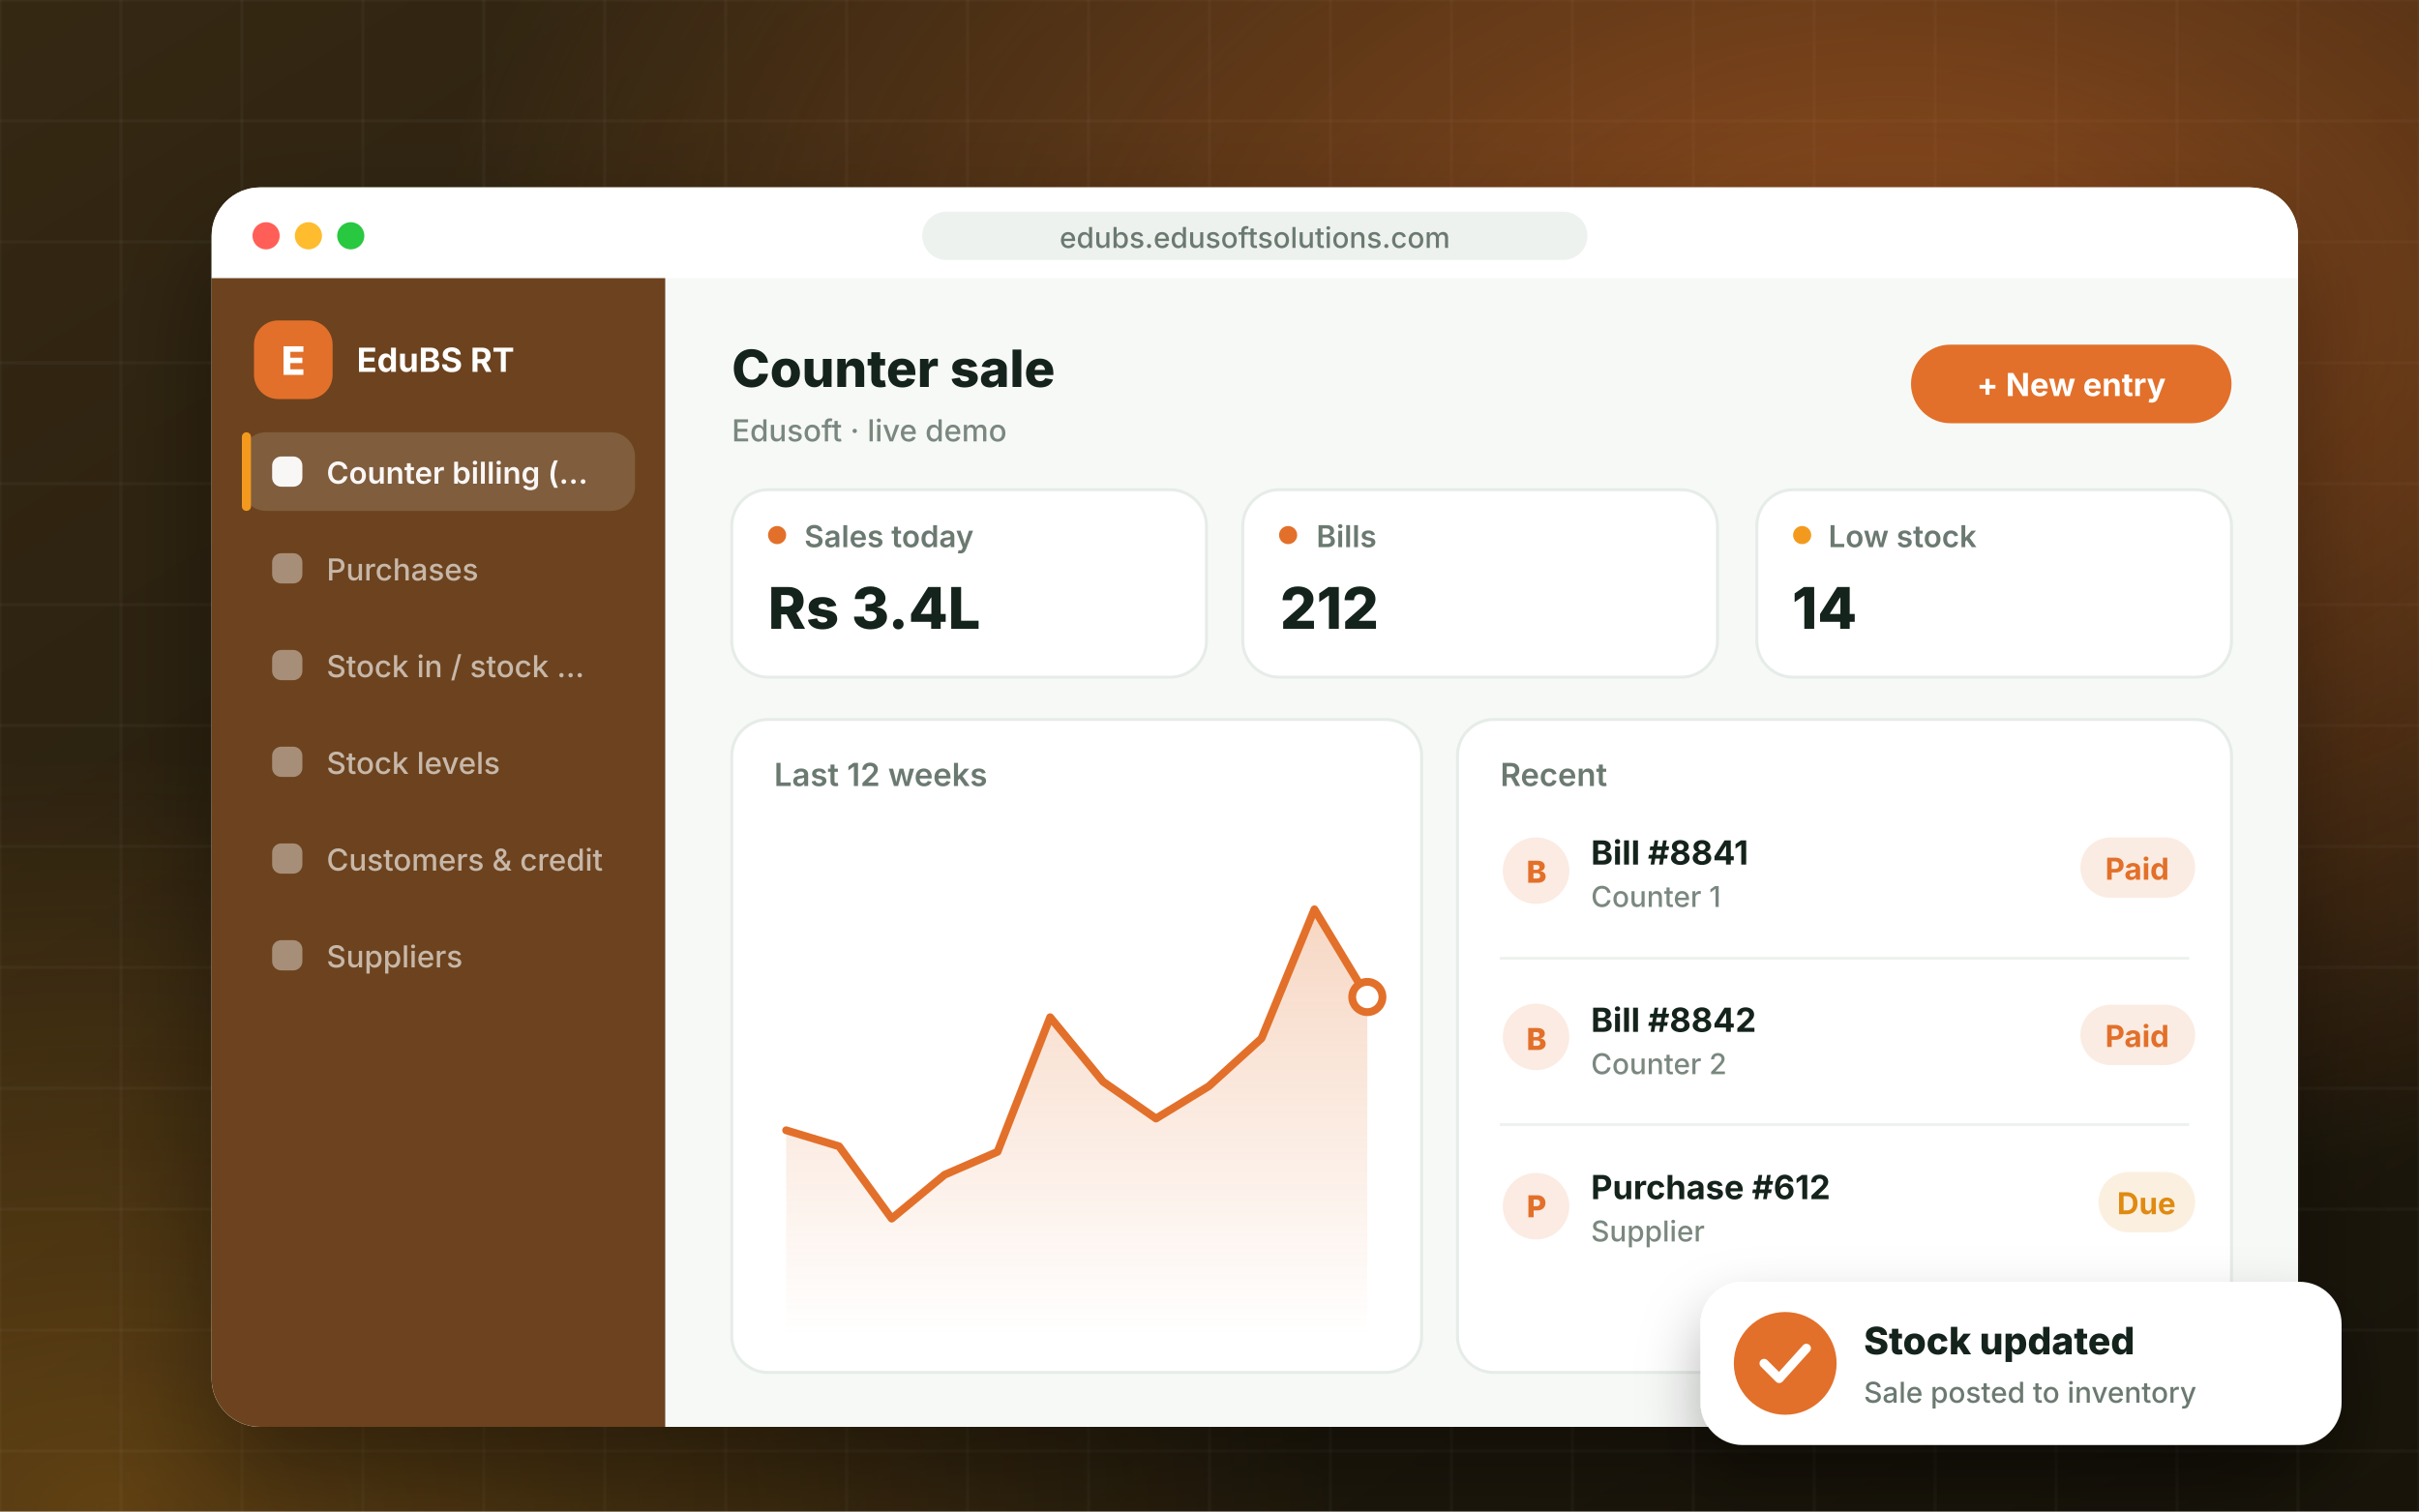
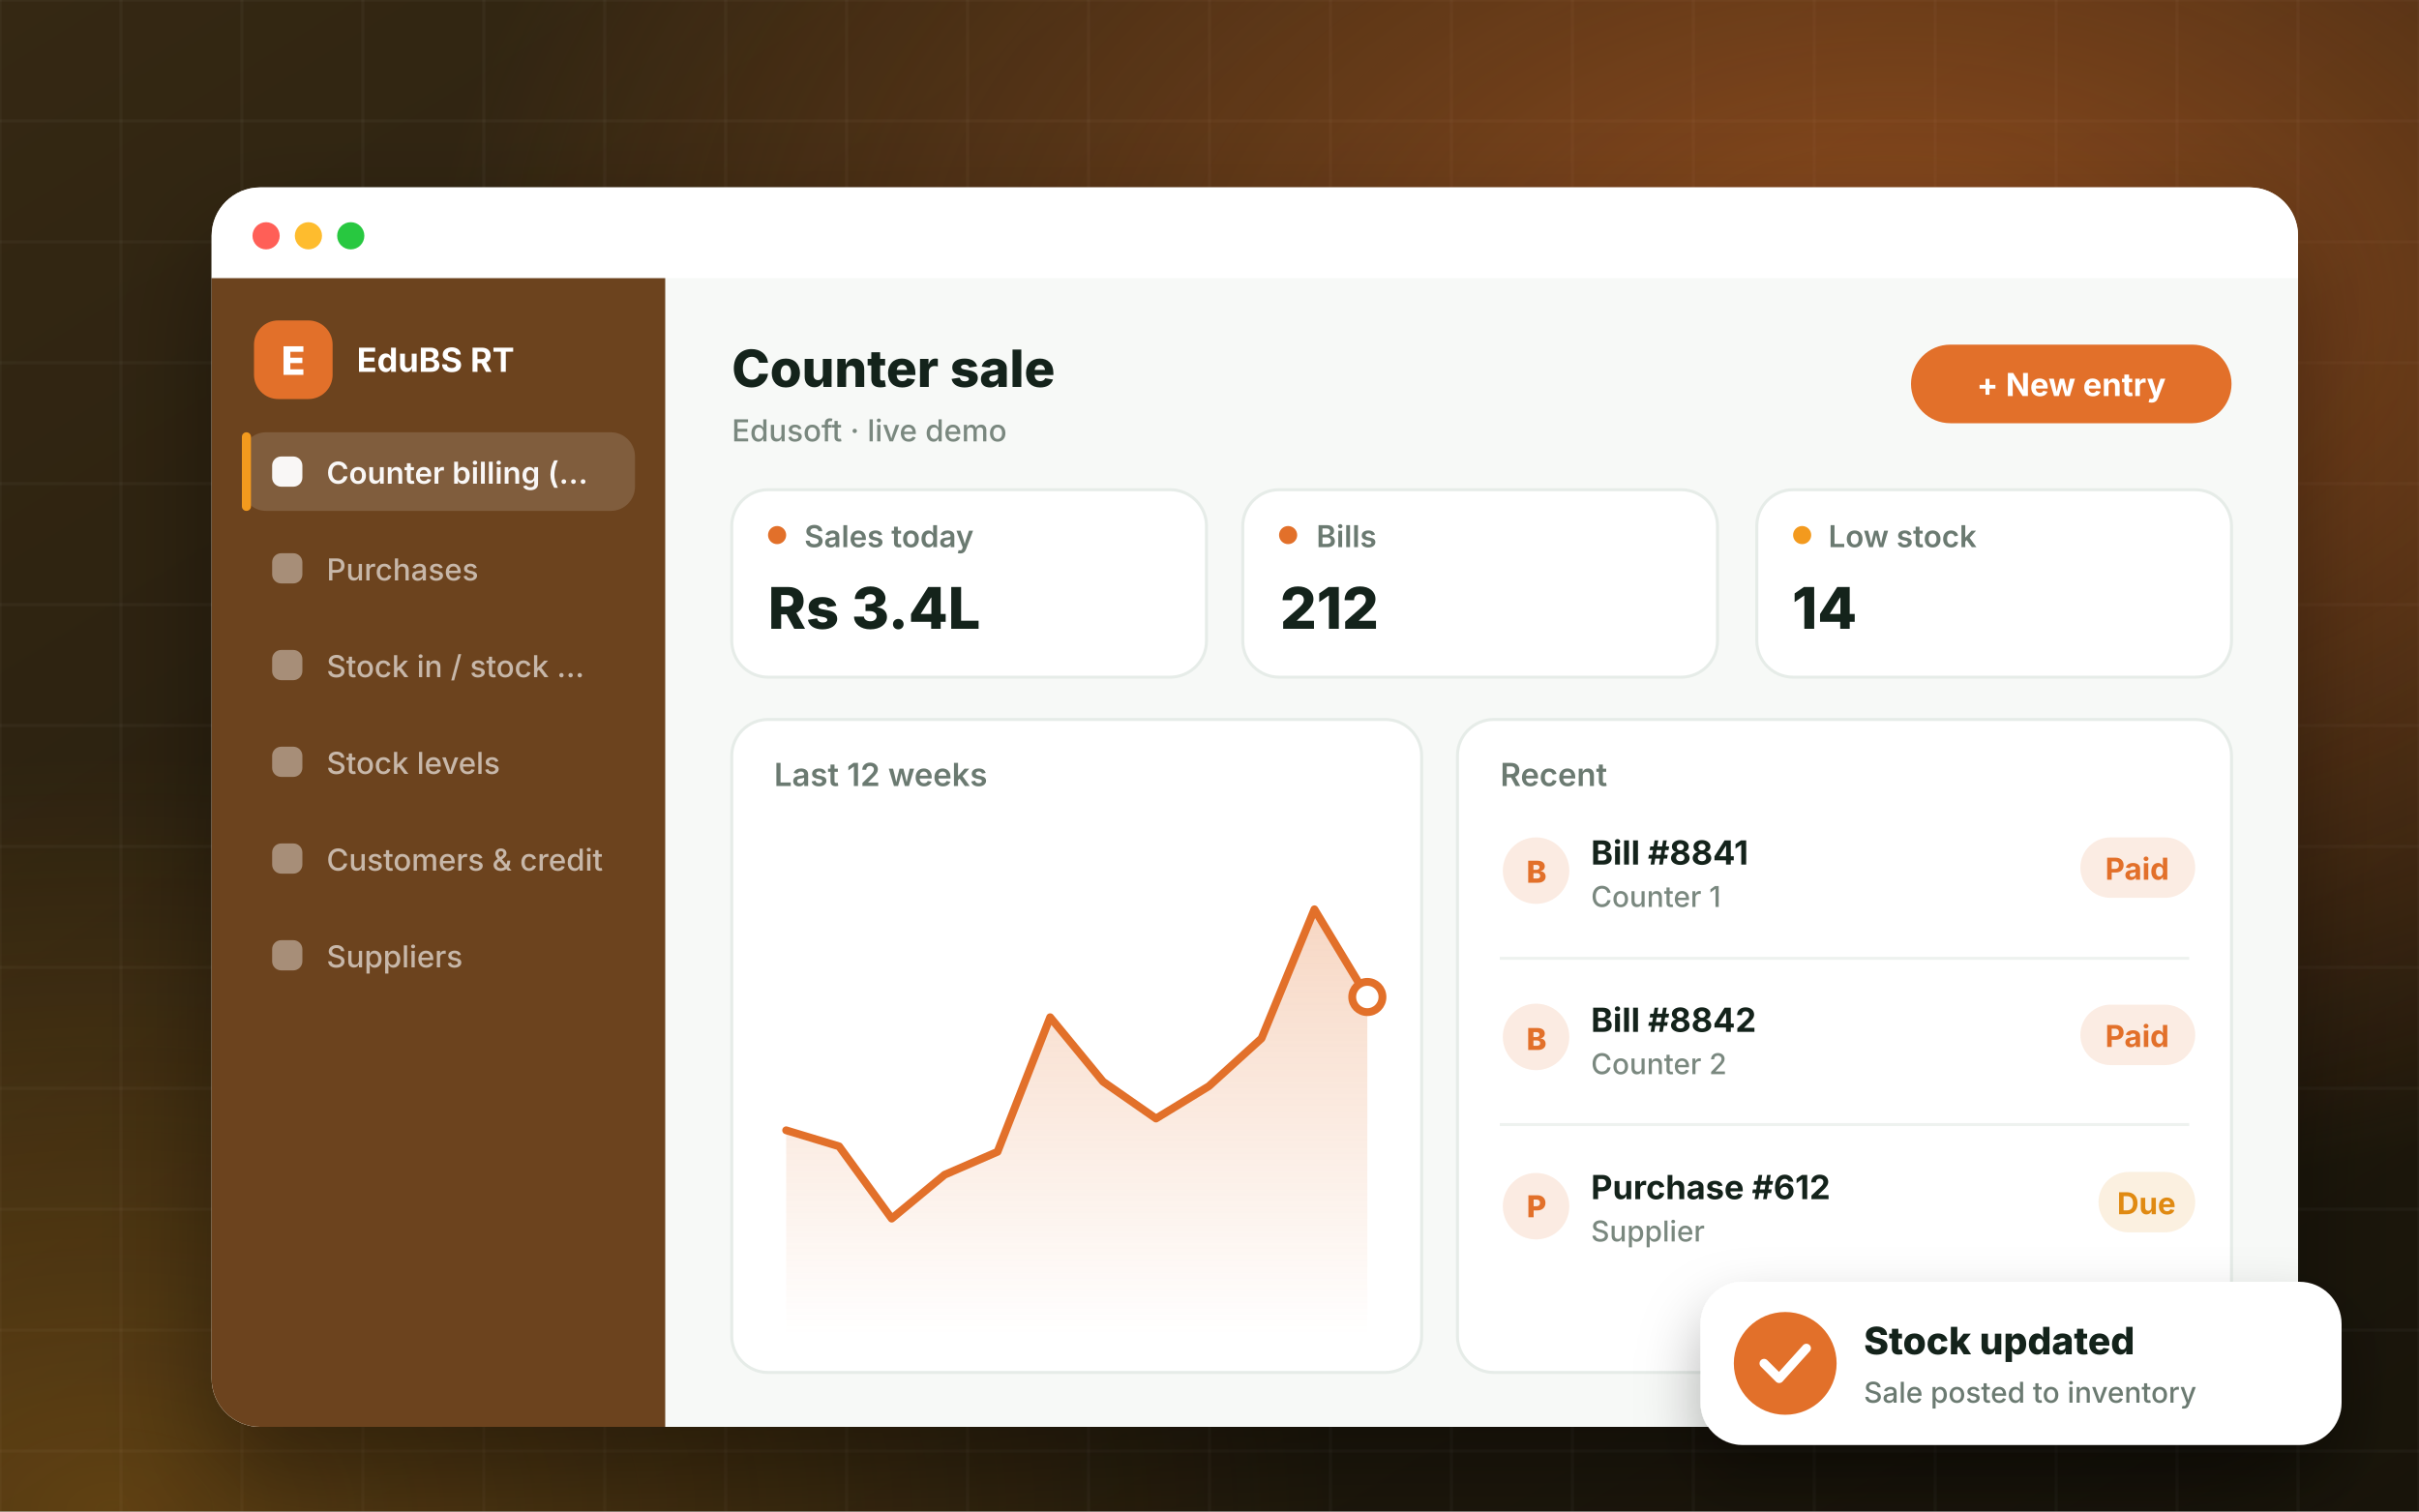
<svg xmlns="http://www.w3.org/2000/svg" viewBox="0 0 800 500" font-family="Inter, 'Segoe UI', Roboto, Arial, sans-serif">
  <defs>
    <linearGradient id="bg" x1="0" y1="0" x2="1" y2="1">
      <stop offset="0" stop-color="#352813" />
      <stop offset="1" stop-color="#18140a" />
    </linearGradient>
    <radialGradient id="glow" cx=".78" cy=".2" r=".6">
      <stop offset="0" stop-color="#e2702a" stop-opacity=".55" />
      <stop offset="1" stop-color="#e2702a" stop-opacity="0" />
    </radialGradient>
    <radialGradient id="glow2" cx=".05" cy="1" r=".5">
      <stop offset="0" stop-color="#f39a1e" stop-opacity=".28" />
      <stop offset="1" stop-color="#f39a1e" stop-opacity="0" />
    </radialGradient>
    <linearGradient id="area" x1="0" y1="0" x2="0" y2="1">
      <stop offset="0" stop-color="#e2702a" stop-opacity=".28" />
      <stop offset="1" stop-color="#e2702a" stop-opacity="0" />
    </linearGradient>
    <filter id="sh" x="-20%" y="-20%" width="140%" height="150%">
      <feDropShadow dx="0" dy="18" stdDeviation="18" flood-color="#000" flood-opacity=".38" />
    </filter>
    <filter id="sh2" x="-30%" y="-40%" width="160%" height="200%">
      <feDropShadow dx="0" dy="10" stdDeviation="10" flood-color="#000" flood-opacity=".3" />
    </filter>
  </defs>
  <rect width="800" height="500" fill="url(#bg)" />
  <path d="M0 0 V500" stroke="#fff" stroke-opacity=".035" />
  <path d="M40 0 V500" stroke="#fff" stroke-opacity=".035" />
  <path d="M80 0 V500" stroke="#fff" stroke-opacity=".035" />
  <path d="M120 0 V500" stroke="#fff" stroke-opacity=".035" />
  <path d="M160 0 V500" stroke="#fff" stroke-opacity=".035" />
  <path d="M200 0 V500" stroke="#fff" stroke-opacity=".035" />
  <path d="M240 0 V500" stroke="#fff" stroke-opacity=".035" />
  <path d="M280 0 V500" stroke="#fff" stroke-opacity=".035" />
  <path d="M320 0 V500" stroke="#fff" stroke-opacity=".035" />
  <path d="M360 0 V500" stroke="#fff" stroke-opacity=".035" />
  <path d="M400 0 V500" stroke="#fff" stroke-opacity=".035" />
  <path d="M440 0 V500" stroke="#fff" stroke-opacity=".035" />
  <path d="M480 0 V500" stroke="#fff" stroke-opacity=".035" />
  <path d="M520 0 V500" stroke="#fff" stroke-opacity=".035" />
  <path d="M560 0 V500" stroke="#fff" stroke-opacity=".035" />
  <path d="M600 0 V500" stroke="#fff" stroke-opacity=".035" />
  <path d="M640 0 V500" stroke="#fff" stroke-opacity=".035" />
  <path d="M680 0 V500" stroke="#fff" stroke-opacity=".035" />
  <path d="M720 0 V500" stroke="#fff" stroke-opacity=".035" />
  <path d="M760 0 V500" stroke="#fff" stroke-opacity=".035" />
  <path d="M800 0 V500" stroke="#fff" stroke-opacity=".035" />
  <path d="M0 0 H800" stroke="#fff" stroke-opacity=".035" />
  <path d="M0 40 H800" stroke="#fff" stroke-opacity=".035" />
  <path d="M0 80 H800" stroke="#fff" stroke-opacity=".035" />
  <path d="M0 120 H800" stroke="#fff" stroke-opacity=".035" />
  <path d="M0 160 H800" stroke="#fff" stroke-opacity=".035" />
  <path d="M0 200 H800" stroke="#fff" stroke-opacity=".035" />
  <path d="M0 240 H800" stroke="#fff" stroke-opacity=".035" />
  <path d="M0 280 H800" stroke="#fff" stroke-opacity=".035" />
  <path d="M0 320 H800" stroke="#fff" stroke-opacity=".035" />
  <path d="M0 360 H800" stroke="#fff" stroke-opacity=".035" />
  <path d="M0 400 H800" stroke="#fff" stroke-opacity=".035" />
  <path d="M0 440 H800" stroke="#fff" stroke-opacity=".035" />
  <path d="M0 480 H800" stroke="#fff" stroke-opacity=".035" />
  <rect width="800" height="500" fill="url(#glow)" />
  <rect width="800" height="500" fill="url(#glow2)" />
  <g filter="url(#sh)">
    <rect x="70" y="62" width="690" height="410" rx="16" fill="#f7f9f7" />
  </g>
  <path d="M70 78 a16 16 0 0 1 16 -16 h658 a16 16 0 0 1 16 16 v14 h-690 z" fill="#fff" />
  <circle cx="88" cy="78" r="4.5" fill="#ff5f57" />
  <circle cx="102" cy="78" r="4.5" fill="#febc2e" />
  <circle cx="116" cy="78" r="4.5" fill="#28c840" />
-   <rect x="305.0" y="70" width="220" height="16" rx="8" fill="#eef2ef" />
-   <text x="415.0" y="82" font-size="9.5" font-weight="500" fill="#6b7a71" text-anchor="middle" opacity="1">edubs.edusoftsolutions.com</text>
  <path d="M70 92 h150 v380 h-134 a16 16 0 0 1 -16 -16 z" fill="#6c431e" />
  <rect x="84" y="106" width="26" height="26" rx="8" fill="#e2702a" />
  <text x="97" y="124" font-size="13" font-weight="800" fill="#fff" text-anchor="middle" opacity="1">E</text>
  <text x="118" y="123" font-size="11" font-weight="700" fill="#fff" text-anchor="start" opacity="1">EduBS RT</text>
  <rect x="80" y="143" width="130" height="26" rx="8" fill="#fff" opacity=".14" />
  <rect x="80" y="143" width="3" height="26" rx="1.5" fill="#f39a1e" />
  <rect x="90" y="151" width="10" height="10" rx="3" fill="#fff" opacity="0.95" />
  <text x="108" y="160" font-size="10" font-weight="600" fill="#fff" text-anchor="start" opacity="0.95">Counter billing (…</text>
  <rect x="90" y="183" width="10" height="10" rx="3" fill="#fff" opacity="0.4" />
  <text x="108" y="192" font-size="10" font-weight="500" fill="#fff" text-anchor="start" opacity="0.62">Purchases</text>
  <rect x="90" y="215" width="10" height="10" rx="3" fill="#fff" opacity="0.4" />
  <text x="108" y="224" font-size="10" font-weight="500" fill="#fff" text-anchor="start" opacity="0.62">Stock in / stock …</text>
  <rect x="90" y="247" width="10" height="10" rx="3" fill="#fff" opacity="0.4" />
  <text x="108" y="256" font-size="10" font-weight="500" fill="#fff" text-anchor="start" opacity="0.62">Stock levels</text>
  <rect x="90" y="279" width="10" height="10" rx="3" fill="#fff" opacity="0.4" />
  <text x="108" y="288" font-size="10" font-weight="500" fill="#fff" text-anchor="start" opacity="0.62">Customers &amp; credit</text>
  <rect x="90" y="311" width="10" height="10" rx="3" fill="#fff" opacity="0.4" />
  <text x="108" y="320" font-size="10" font-weight="500" fill="#fff" text-anchor="start" opacity="0.62">Suppliers</text>
  <text x="242" y="128" font-size="17" font-weight="800" fill="#14231b" text-anchor="start" opacity="1">Counter sale</text>
  <text x="242" y="146" font-size="10" font-weight="500" fill="#7a887f" text-anchor="start" opacity="1">Edusoft · live demo</text>
  <rect x="632" y="114" width="106" height="26" rx="13" fill="#e2702a" />
  <text x="685" y="131" font-size="10.5" font-weight="700" fill="#fff" text-anchor="middle" opacity="1">+ New entry</text>
  <rect x="242" y="162" width="157" height="62" rx="12" fill="#fff" stroke="#e6ece8" />
  <rect x="254" y="174" width="6" height="6" rx="3" fill="#e2702a" />
  <text x="266.0" y="181" font-size="10" font-weight="600" fill="#6b7a71" text-anchor="start" opacity="1">Sales today</text>
  <text x="254.0" y="208" font-size="19" font-weight="800" fill="#14231b" text-anchor="start" opacity="1">Rs 3.4L</text>
  <rect x="411" y="162" width="157" height="62" rx="12" fill="#fff" stroke="#e6ece8" />
  <rect x="423" y="174" width="6" height="6" rx="3" fill="#e2702a" />
  <text x="435.333" y="181" font-size="10" font-weight="600" fill="#6b7a71" text-anchor="start" opacity="1">Bills</text>
  <text x="423.333" y="208" font-size="19" font-weight="800" fill="#14231b" text-anchor="start" opacity="1">212</text>
  <rect x="581" y="162" width="157" height="62" rx="12" fill="#fff" stroke="#e6ece8" />
  <rect x="593" y="174" width="6" height="6" rx="3" fill="#f39a1e" />
  <text x="604.667" y="181" font-size="10" font-weight="600" fill="#6b7a71" text-anchor="start" opacity="1">Low stock</text>
  <text x="592.667" y="208" font-size="19" font-weight="800" fill="#14231b" text-anchor="start" opacity="1">14</text>
  <rect x="242" y="238" width="228.16" height="216" rx="12" fill="#fff" stroke="#e6ece8" />
  <text x="256" y="260" font-size="10.5" font-weight="600" fill="#6b7a71" text-anchor="start" opacity="1">Last 12 weeks</text>
  <path d="M260.0,373.9 L277.5,379.2 L294.9,403.1 L312.4,388.6 L329.9,381.0 L347.3,336.5 L364.8,357.8 L382.3,370.0 L399.8,359.3 L417.2,343.5 L434.7,300.8 L452.2,329.8 L452.2,442 L260.0,442 Z" fill="url(#area)" />
  <path d="M260.0,373.9 L277.5,379.2 L294.9,403.1 L312.4,388.6 L329.9,381.0 L347.3,336.5 L364.8,357.8 L382.3,370.0 L399.8,359.3 L417.2,343.5 L434.7,300.8 L452.2,329.8" fill="none" stroke="#e2702a" stroke-width="2.6" stroke-linejoin="round" stroke-linecap="round" />
  <circle cx="452.2" cy="329.8" r="5" fill="#fff" stroke="#e2702a" stroke-width="2.6" />
  <rect x="482" y="238" width="256" height="216" rx="12" fill="#fff" stroke="#e6ece8" />
  <text x="496.16" y="260" font-size="10.5" font-weight="600" fill="#6b7a71" text-anchor="start" opacity="1">Recent</text>
  <circle cx="508" cy="288" r="11" fill="#e2702a" opacity=".14" />
  <text x="508.16" y="292.0" font-size="10" font-weight="800" fill="#e2702a" text-anchor="middle" opacity="1">B</text>
  <text x="526.16" y="286.0" font-size="11" font-weight="700" fill="#14231b" text-anchor="start" opacity="1">Bill #8841</text>
  <text x="526.16" y="300.0" font-size="9.5" font-weight="500" fill="#7a887f" text-anchor="start" opacity="1">Counter 1</text>
  <rect x="688" y="277.0" width="38" height="20" rx="10" fill="#e2702a" opacity=".13" />
  <text x="706.8" y="291.0" font-size="10" font-weight="700" fill="#e2702a" text-anchor="middle" opacity="1">Paid</text>
  <path d="M496 317 H724" stroke="#eef2ef" />
  <circle cx="508" cy="343" r="11" fill="#e2702a" opacity=".14" />
  <text x="508.16" y="347.333" font-size="10" font-weight="800" fill="#e2702a" text-anchor="middle" opacity="1">B</text>
  <text x="526.16" y="341.333" font-size="11" font-weight="700" fill="#14231b" text-anchor="start" opacity="1">Bill #8842</text>
  <text x="526.16" y="355.333" font-size="9.5" font-weight="500" fill="#7a887f" text-anchor="start" opacity="1">Counter 2</text>
  <rect x="688" y="332.333" width="38" height="20" rx="10" fill="#e2702a" opacity=".13" />
  <text x="706.8" y="346.333" font-size="10" font-weight="700" fill="#e2702a" text-anchor="middle" opacity="1">Paid</text>
  <path d="M496 372 H724" stroke="#eef2ef" />
  <circle cx="508" cy="399" r="11" fill="#e2702a" opacity=".14" />
  <text x="508.16" y="402.667" font-size="10" font-weight="800" fill="#e2702a" text-anchor="middle" opacity="1">P</text>
  <text x="526.16" y="396.667" font-size="11" font-weight="700" fill="#14231b" text-anchor="start" opacity="1">Purchase #612</text>
  <text x="526.16" y="410.667" font-size="9.5" font-weight="500" fill="#7a887f" text-anchor="start" opacity="1">Supplier</text>
  <rect x="694" y="387.667" width="32" height="20" rx="10" fill="#e08a12" opacity=".13" />
  <text x="709.85" y="401.667" font-size="10" font-weight="700" fill="#e08a12" text-anchor="middle" opacity="1">Due</text>
  <g filter="url(#sh2)">
    <rect x="562.4" y="424" width="212" height="54" rx="14" fill="#fff" />
  </g>
  <circle cx="590.4" cy="451" r="17" fill="#e2702a" />
  <path d="M583.4,451 l5,5 l9,-10" fill="none" stroke="#fff" stroke-width="3" stroke-linecap="round" stroke-linejoin="round" />
  <text x="616.4" y="448" font-size="12.5" font-weight="800" fill="#14231b" text-anchor="start" opacity="1">Stock updated</text>
  <text x="616.4" y="464" font-size="9.5" font-weight="500" fill="#6b7a71" text-anchor="start" opacity="1">Sale posted to inventory</text>
</svg>
